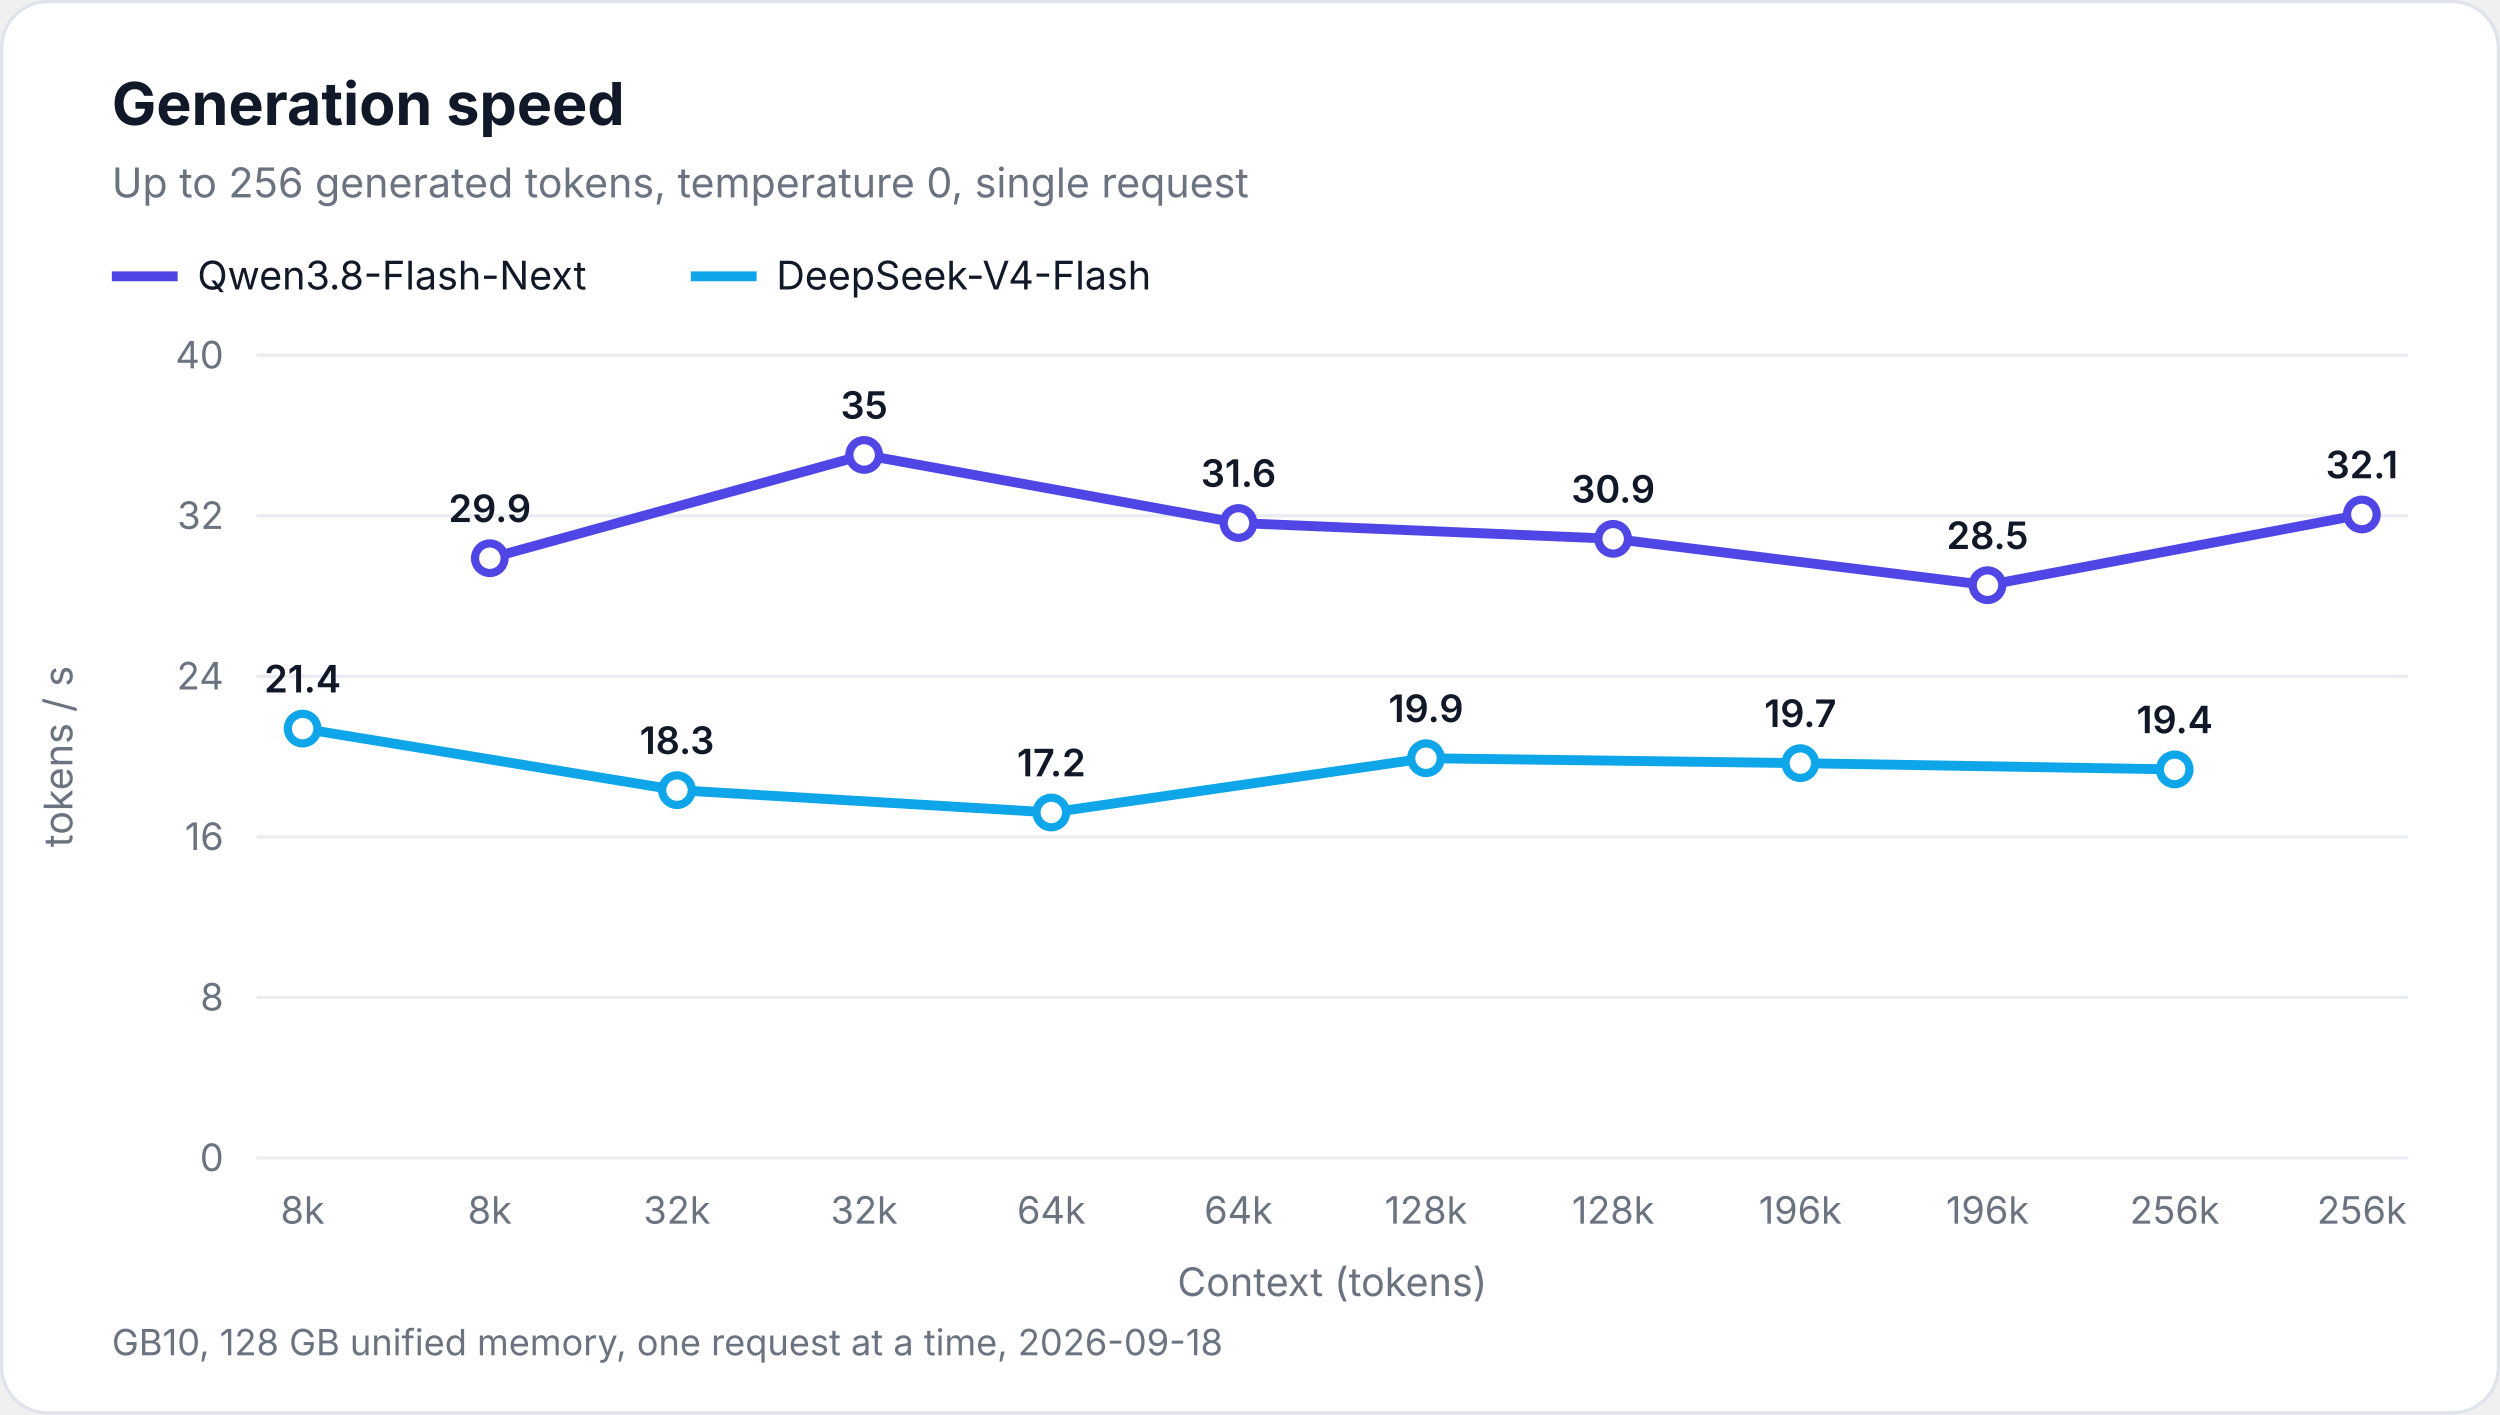
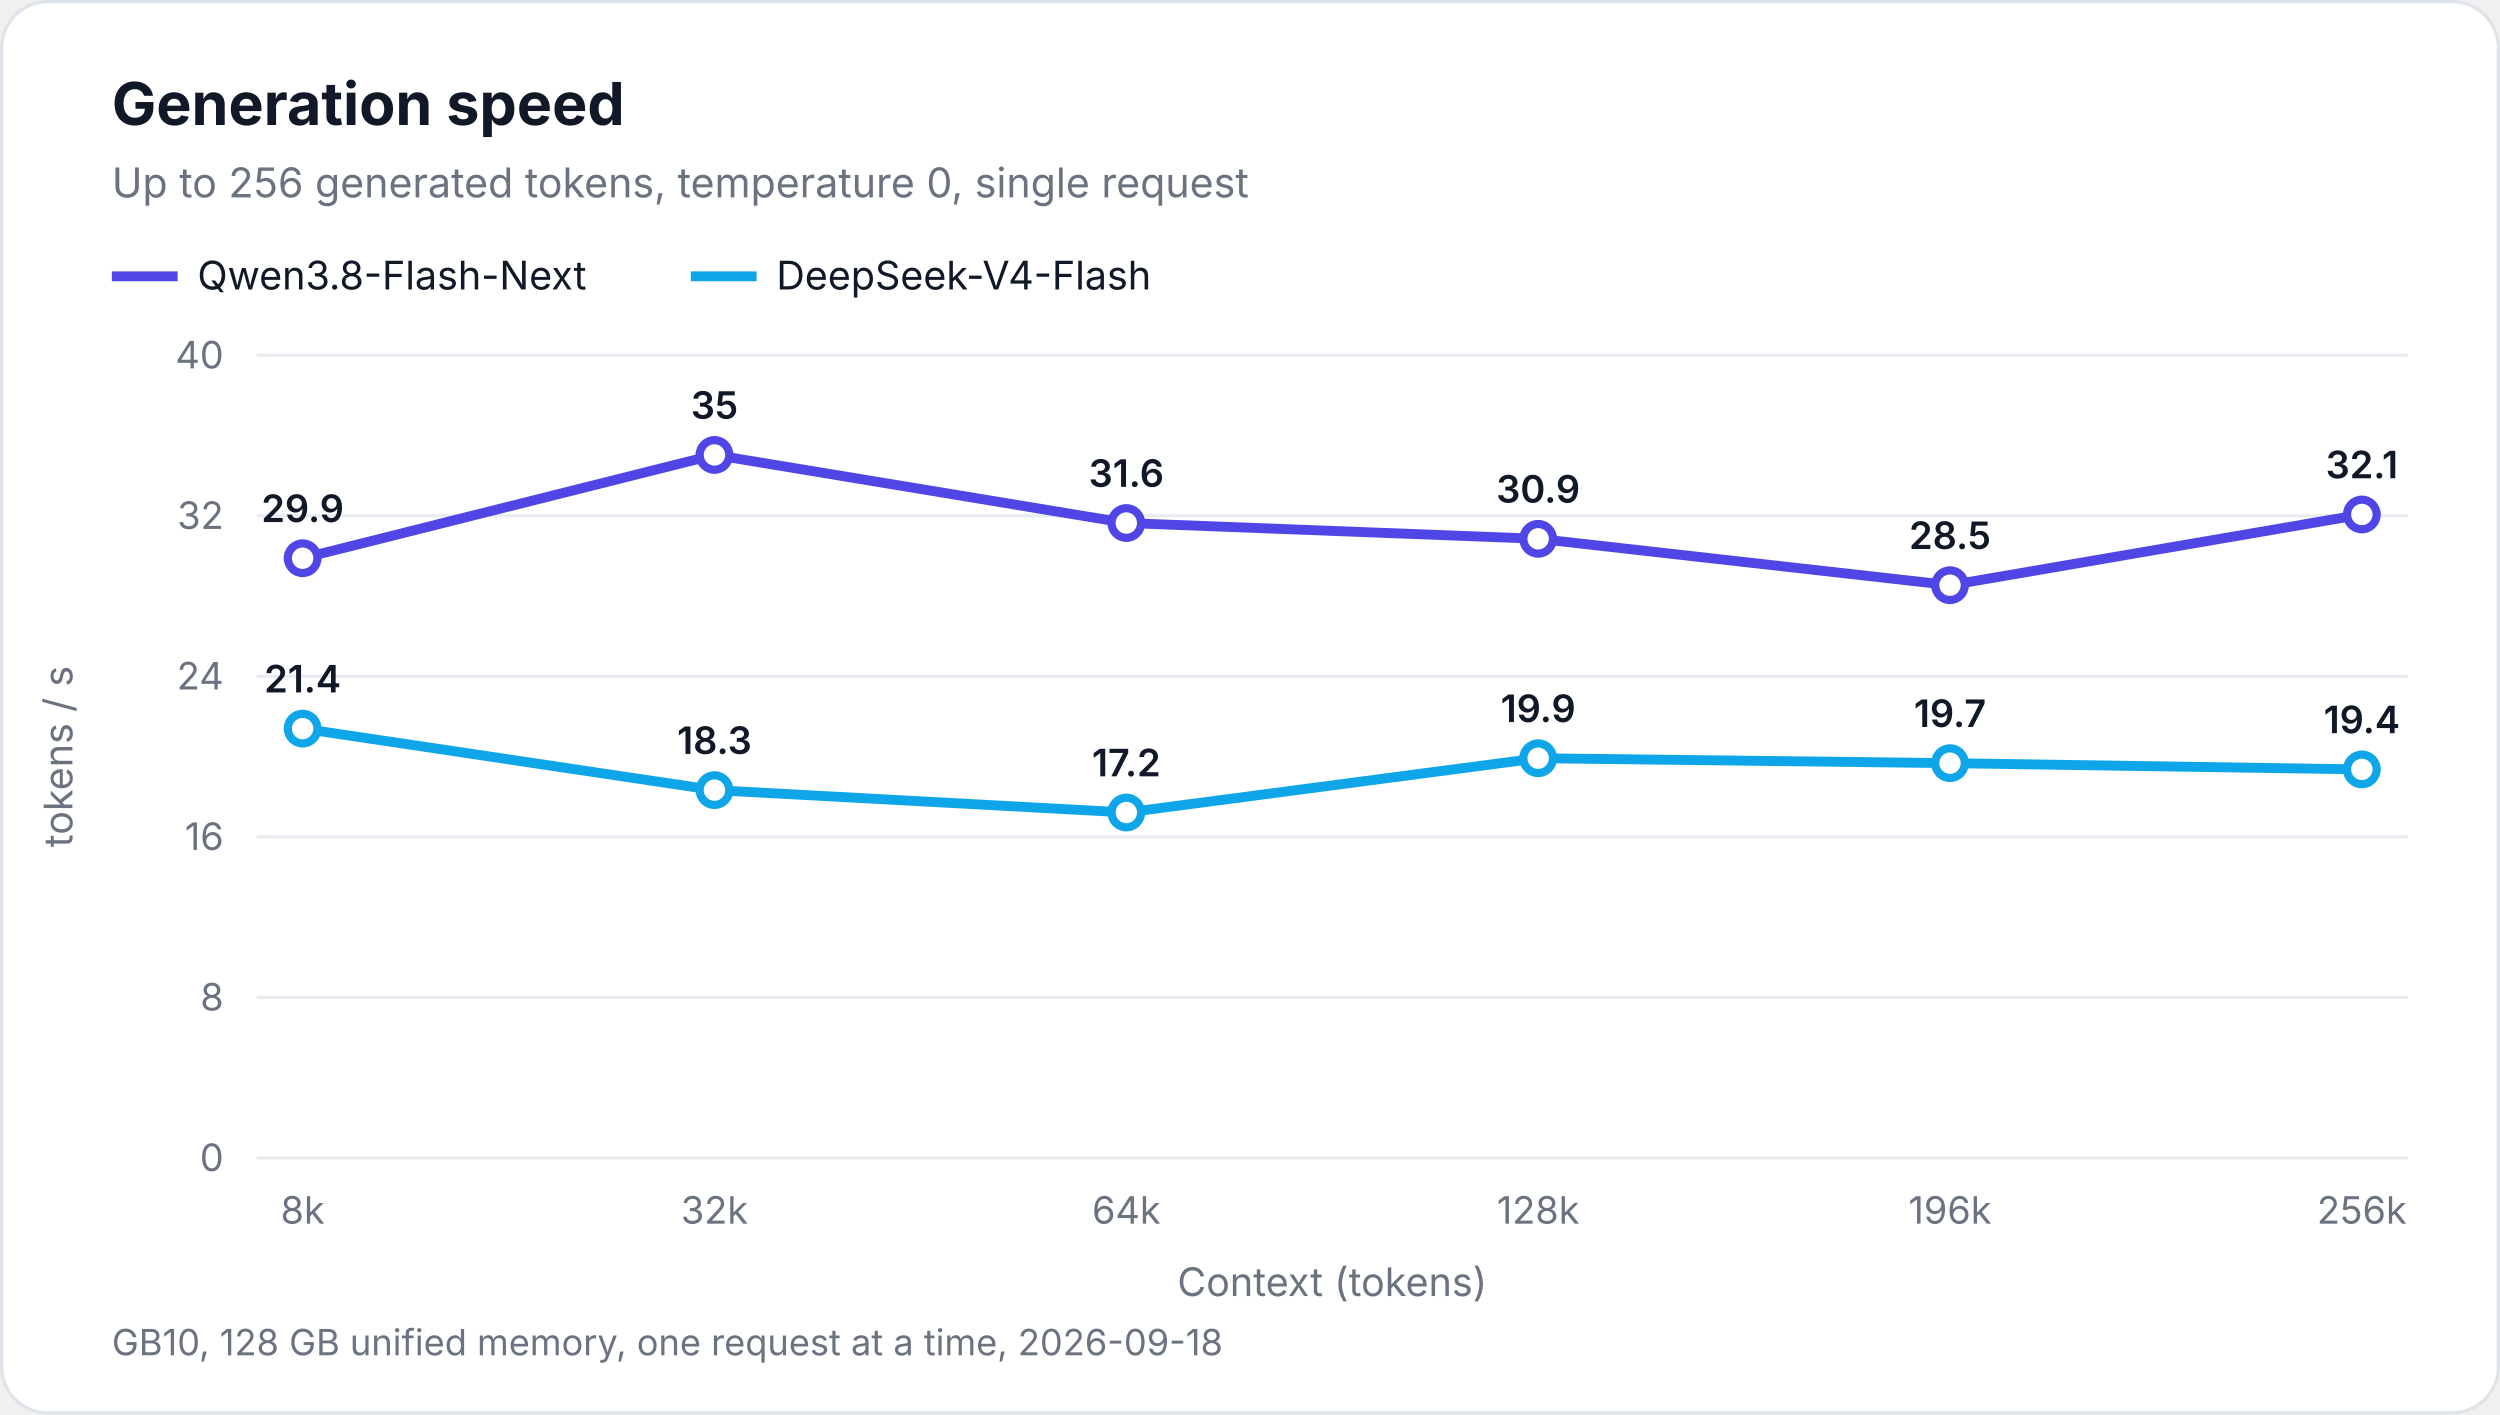
<svg xmlns="http://www.w3.org/2000/svg" width="760" height="430" viewBox="0 0 760 430" font-family="Inter, Segoe UI, Helvetica, Arial, sans-serif">
  <rect x="0.5" y="0.5" width="759" height="429" rx="14" fill="#ffffff" stroke="#dfe3ea" />
  <text x="34" y="38" font-size="18" font-weight="700" fill="#111827">Generation speed</text>
  <text x="34" y="60" font-size="12.5" fill="#6b7280">Up to 256 generated tokens, temperature 0, single request</text>
  <text x="34" y="412" font-size="11" fill="#6b7280">GB10, 128 GB unified memory, one request at a time, 2026-09-18</text>
  <line x1="78" y1="352.0" x2="732" y2="352.0" stroke="#e9ecf1" />
  <text x="68" y="356.0" font-size="11.5" text-anchor="end" fill="#6b7280">0</text>
  <line x1="78" y1="303.2" x2="732" y2="303.2" stroke="#e9ecf1" />
  <text x="68" y="307.2" font-size="11.5" text-anchor="end" fill="#6b7280">8</text>
  <line x1="78" y1="254.4" x2="732" y2="254.4" stroke="#e9ecf1" />
  <text x="68" y="258.4" font-size="11.5" text-anchor="end" fill="#6b7280">16</text>
  <line x1="78" y1="205.6" x2="732" y2="205.6" stroke="#e9ecf1" />
  <text x="68" y="209.6" font-size="11.5" text-anchor="end" fill="#6b7280">24</text>
  <line x1="78" y1="156.8" x2="732" y2="156.8" stroke="#e9ecf1" />
  <text x="68" y="160.8" font-size="11.5" text-anchor="end" fill="#6b7280">32</text>
  <line x1="78" y1="108.0" x2="732" y2="108.0" stroke="#e9ecf1" />
  <text x="68" y="112.0" font-size="11.5" text-anchor="end" fill="#6b7280">40</text>
  <text x="22" y="230.0" font-size="12" fill="#6b7280" text-anchor="middle" transform="rotate(-90 22 230.0)">tokens / s</text>
  <text x="405.0" y="394" font-size="12" fill="#6b7280" text-anchor="middle">Context (tokens)</text>
  <text x="92.0" y="372" font-size="11.5" text-anchor="middle" fill="#6b7280">8k</text>
-   <text x="148.9" y="372" font-size="11.5" text-anchor="middle" fill="#6b7280">8k</text>
-   <text x="205.8" y="372" font-size="11.5" text-anchor="middle" fill="#6b7280">32k</text>
-   <text x="262.7" y="372" font-size="11.5" text-anchor="middle" fill="#6b7280">32k</text>
-   <text x="319.6" y="372" font-size="11.5" text-anchor="middle" fill="#6b7280">64k</text>
-   <text x="376.5" y="372" font-size="11.5" text-anchor="middle" fill="#6b7280">64k</text>
-   <text x="433.5" y="372" font-size="11.5" text-anchor="middle" fill="#6b7280">128k</text>
-   <text x="490.4" y="372" font-size="11.5" text-anchor="middle" fill="#6b7280">128k</text>
-   <text x="547.3" y="372" font-size="11.5" text-anchor="middle" fill="#6b7280">196k</text>
-   <text x="604.2" y="372" font-size="11.5" text-anchor="middle" fill="#6b7280">196k</text>
-   <text x="661.1" y="372" font-size="11.5" text-anchor="middle" fill="#6b7280">256k</text>
+   <text x="217.2" y="372" font-size="11.5" text-anchor="middle" fill="#6b7280">32k</text>
+   <text x="342.4" y="372" font-size="11.5" text-anchor="middle" fill="#6b7280">64k</text>
+   <text x="467.6" y="372" font-size="11.5" text-anchor="middle" fill="#6b7280">128k</text>
+   <text x="592.8" y="372" font-size="11.5" text-anchor="middle" fill="#6b7280">196k</text>
  <text x="718.0" y="372" font-size="11.5" text-anchor="middle" fill="#6b7280">256k</text>
-   <path d="M148.9,169.7 L262.7,138.3 L376.5,159.0 L490.4,163.8 L604.2,177.9 L718.0,156.4" fill="none" stroke="#4f46e5" stroke-width="3" stroke-linejoin="round" stroke-linecap="round" />
-   <circle cx="148.9" cy="169.7" r="4.5" fill="#ffffff" stroke="#4f46e5" stroke-width="2.5" />
-   <text x="148.9" y="158.7" font-size="11.5" font-weight="600" text-anchor="middle" fill="#111827">29.9</text>
-   <circle cx="262.7" cy="138.3" r="4.5" fill="#ffffff" stroke="#4f46e5" stroke-width="2.5" />
-   <text x="262.7" y="127.3" font-size="11.5" font-weight="600" text-anchor="middle" fill="#111827">35</text>
-   <circle cx="376.5" cy="159.0" r="4.5" fill="#ffffff" stroke="#4f46e5" stroke-width="2.5" />
-   <text x="376.5" y="148.0" font-size="11.5" font-weight="600" text-anchor="middle" fill="#111827">31.6</text>
-   <circle cx="490.4" cy="163.8" r="4.5" fill="#ffffff" stroke="#4f46e5" stroke-width="2.5" />
-   <text x="490.4" y="152.8" font-size="11.5" font-weight="600" text-anchor="middle" fill="#111827">30.9</text>
-   <circle cx="604.2" cy="177.9" r="4.5" fill="#ffffff" stroke="#4f46e5" stroke-width="2.5" />
-   <text x="604.2" y="166.9" font-size="11.5" font-weight="600" text-anchor="middle" fill="#111827">28.5</text>
+   <path d="M92.0,169.7 L217.2,138.3 L342.4,159.0 L467.6,163.8 L592.8,177.9 L718.0,156.4" fill="none" stroke="#4f46e5" stroke-width="3" stroke-linejoin="round" stroke-linecap="round" />
+   <circle cx="92.0" cy="169.7" r="4.5" fill="#ffffff" stroke="#4f46e5" stroke-width="2.5" />
+   <text x="92.0" y="158.7" font-size="11.5" font-weight="600" text-anchor="middle" fill="#111827">29.9</text>
+   <circle cx="217.2" cy="138.3" r="4.5" fill="#ffffff" stroke="#4f46e5" stroke-width="2.5" />
+   <text x="217.2" y="127.3" font-size="11.5" font-weight="600" text-anchor="middle" fill="#111827">35</text>
+   <circle cx="342.4" cy="159.0" r="4.5" fill="#ffffff" stroke="#4f46e5" stroke-width="2.5" />
+   <text x="342.4" y="148.0" font-size="11.5" font-weight="600" text-anchor="middle" fill="#111827">31.6</text>
+   <circle cx="467.6" cy="163.8" r="4.5" fill="#ffffff" stroke="#4f46e5" stroke-width="2.5" />
+   <text x="467.6" y="152.8" font-size="11.5" font-weight="600" text-anchor="middle" fill="#111827">30.9</text>
+   <circle cx="592.8" cy="177.9" r="4.5" fill="#ffffff" stroke="#4f46e5" stroke-width="2.5" />
+   <text x="592.8" y="166.9" font-size="11.5" font-weight="600" text-anchor="middle" fill="#111827">28.5</text>
  <circle cx="718.0" cy="156.4" r="4.5" fill="#ffffff" stroke="#4f46e5" stroke-width="2.5" />
  <text x="718.0" y="145.4" font-size="11.5" font-weight="600" text-anchor="middle" fill="#111827">32.1</text>
-   <path d="M92.0,221.5 L205.8,240.2 L319.6,247.0 L433.5,230.5 L547.3,232.0 L661.1,233.9" fill="none" stroke="#0ea5e9" stroke-width="3" stroke-linejoin="round" stroke-linecap="round" />
+   <path d="M92.0,221.5 L217.2,240.2 L342.4,247.0 L467.6,230.5 L592.8,232.0 L718.0,233.9" fill="none" stroke="#0ea5e9" stroke-width="3" stroke-linejoin="round" stroke-linecap="round" />
  <circle cx="92.0" cy="221.5" r="4.5" fill="#ffffff" stroke="#0ea5e9" stroke-width="2.5" />
  <text x="92.0" y="210.5" font-size="11.5" font-weight="600" text-anchor="middle" fill="#111827">21.4</text>
-   <circle cx="205.8" cy="240.2" r="4.5" fill="#ffffff" stroke="#0ea5e9" stroke-width="2.5" />
-   <text x="205.8" y="229.2" font-size="11.5" font-weight="600" text-anchor="middle" fill="#111827">18.3</text>
-   <circle cx="319.6" cy="247.0" r="4.5" fill="#ffffff" stroke="#0ea5e9" stroke-width="2.5" />
-   <text x="319.6" y="236.0" font-size="11.5" font-weight="600" text-anchor="middle" fill="#111827">17.2</text>
-   <circle cx="433.5" cy="230.5" r="4.5" fill="#ffffff" stroke="#0ea5e9" stroke-width="2.5" />
-   <text x="433.5" y="219.5" font-size="11.5" font-weight="600" text-anchor="middle" fill="#111827">19.9</text>
-   <circle cx="547.3" cy="232.0" r="4.5" fill="#ffffff" stroke="#0ea5e9" stroke-width="2.5" />
-   <text x="547.3" y="221.0" font-size="11.5" font-weight="600" text-anchor="middle" fill="#111827">19.7</text>
-   <circle cx="661.1" cy="233.9" r="4.5" fill="#ffffff" stroke="#0ea5e9" stroke-width="2.5" />
-   <text x="661.1" y="222.9" font-size="11.5" font-weight="600" text-anchor="middle" fill="#111827">19.4</text>
+   <circle cx="217.2" cy="240.2" r="4.5" fill="#ffffff" stroke="#0ea5e9" stroke-width="2.5" />
+   <text x="217.2" y="229.2" font-size="11.5" font-weight="600" text-anchor="middle" fill="#111827">18.3</text>
+   <circle cx="342.4" cy="247.0" r="4.5" fill="#ffffff" stroke="#0ea5e9" stroke-width="2.5" />
+   <text x="342.4" y="236.0" font-size="11.5" font-weight="600" text-anchor="middle" fill="#111827">17.2</text>
+   <circle cx="467.6" cy="230.5" r="4.5" fill="#ffffff" stroke="#0ea5e9" stroke-width="2.5" />
+   <text x="467.6" y="219.5" font-size="11.5" font-weight="600" text-anchor="middle" fill="#111827">19.9</text>
+   <circle cx="592.8" cy="232.0" r="4.5" fill="#ffffff" stroke="#0ea5e9" stroke-width="2.5" />
+   <text x="592.8" y="221.0" font-size="11.5" font-weight="600" text-anchor="middle" fill="#111827">19.7</text>
+   <circle cx="718.0" cy="233.9" r="4.5" fill="#ffffff" stroke="#0ea5e9" stroke-width="2.5" />
+   <text x="718.0" y="222.9" font-size="11.5" font-weight="600" text-anchor="middle" fill="#111827">19.4</text>
  <line x1="34.0" y1="84" x2="54.0" y2="84" stroke="#4f46e5" stroke-width="3" />
  <text x="60.0" y="88" font-size="12" fill="#111827">Qwen3.8-Flash-Next</text>
  <line x1="210.0" y1="84" x2="230.0" y2="84" stroke="#0ea5e9" stroke-width="3" />
  <text x="236.0" y="88" font-size="12" fill="#111827">DeepSeek-V4-Flash</text>
</svg>
